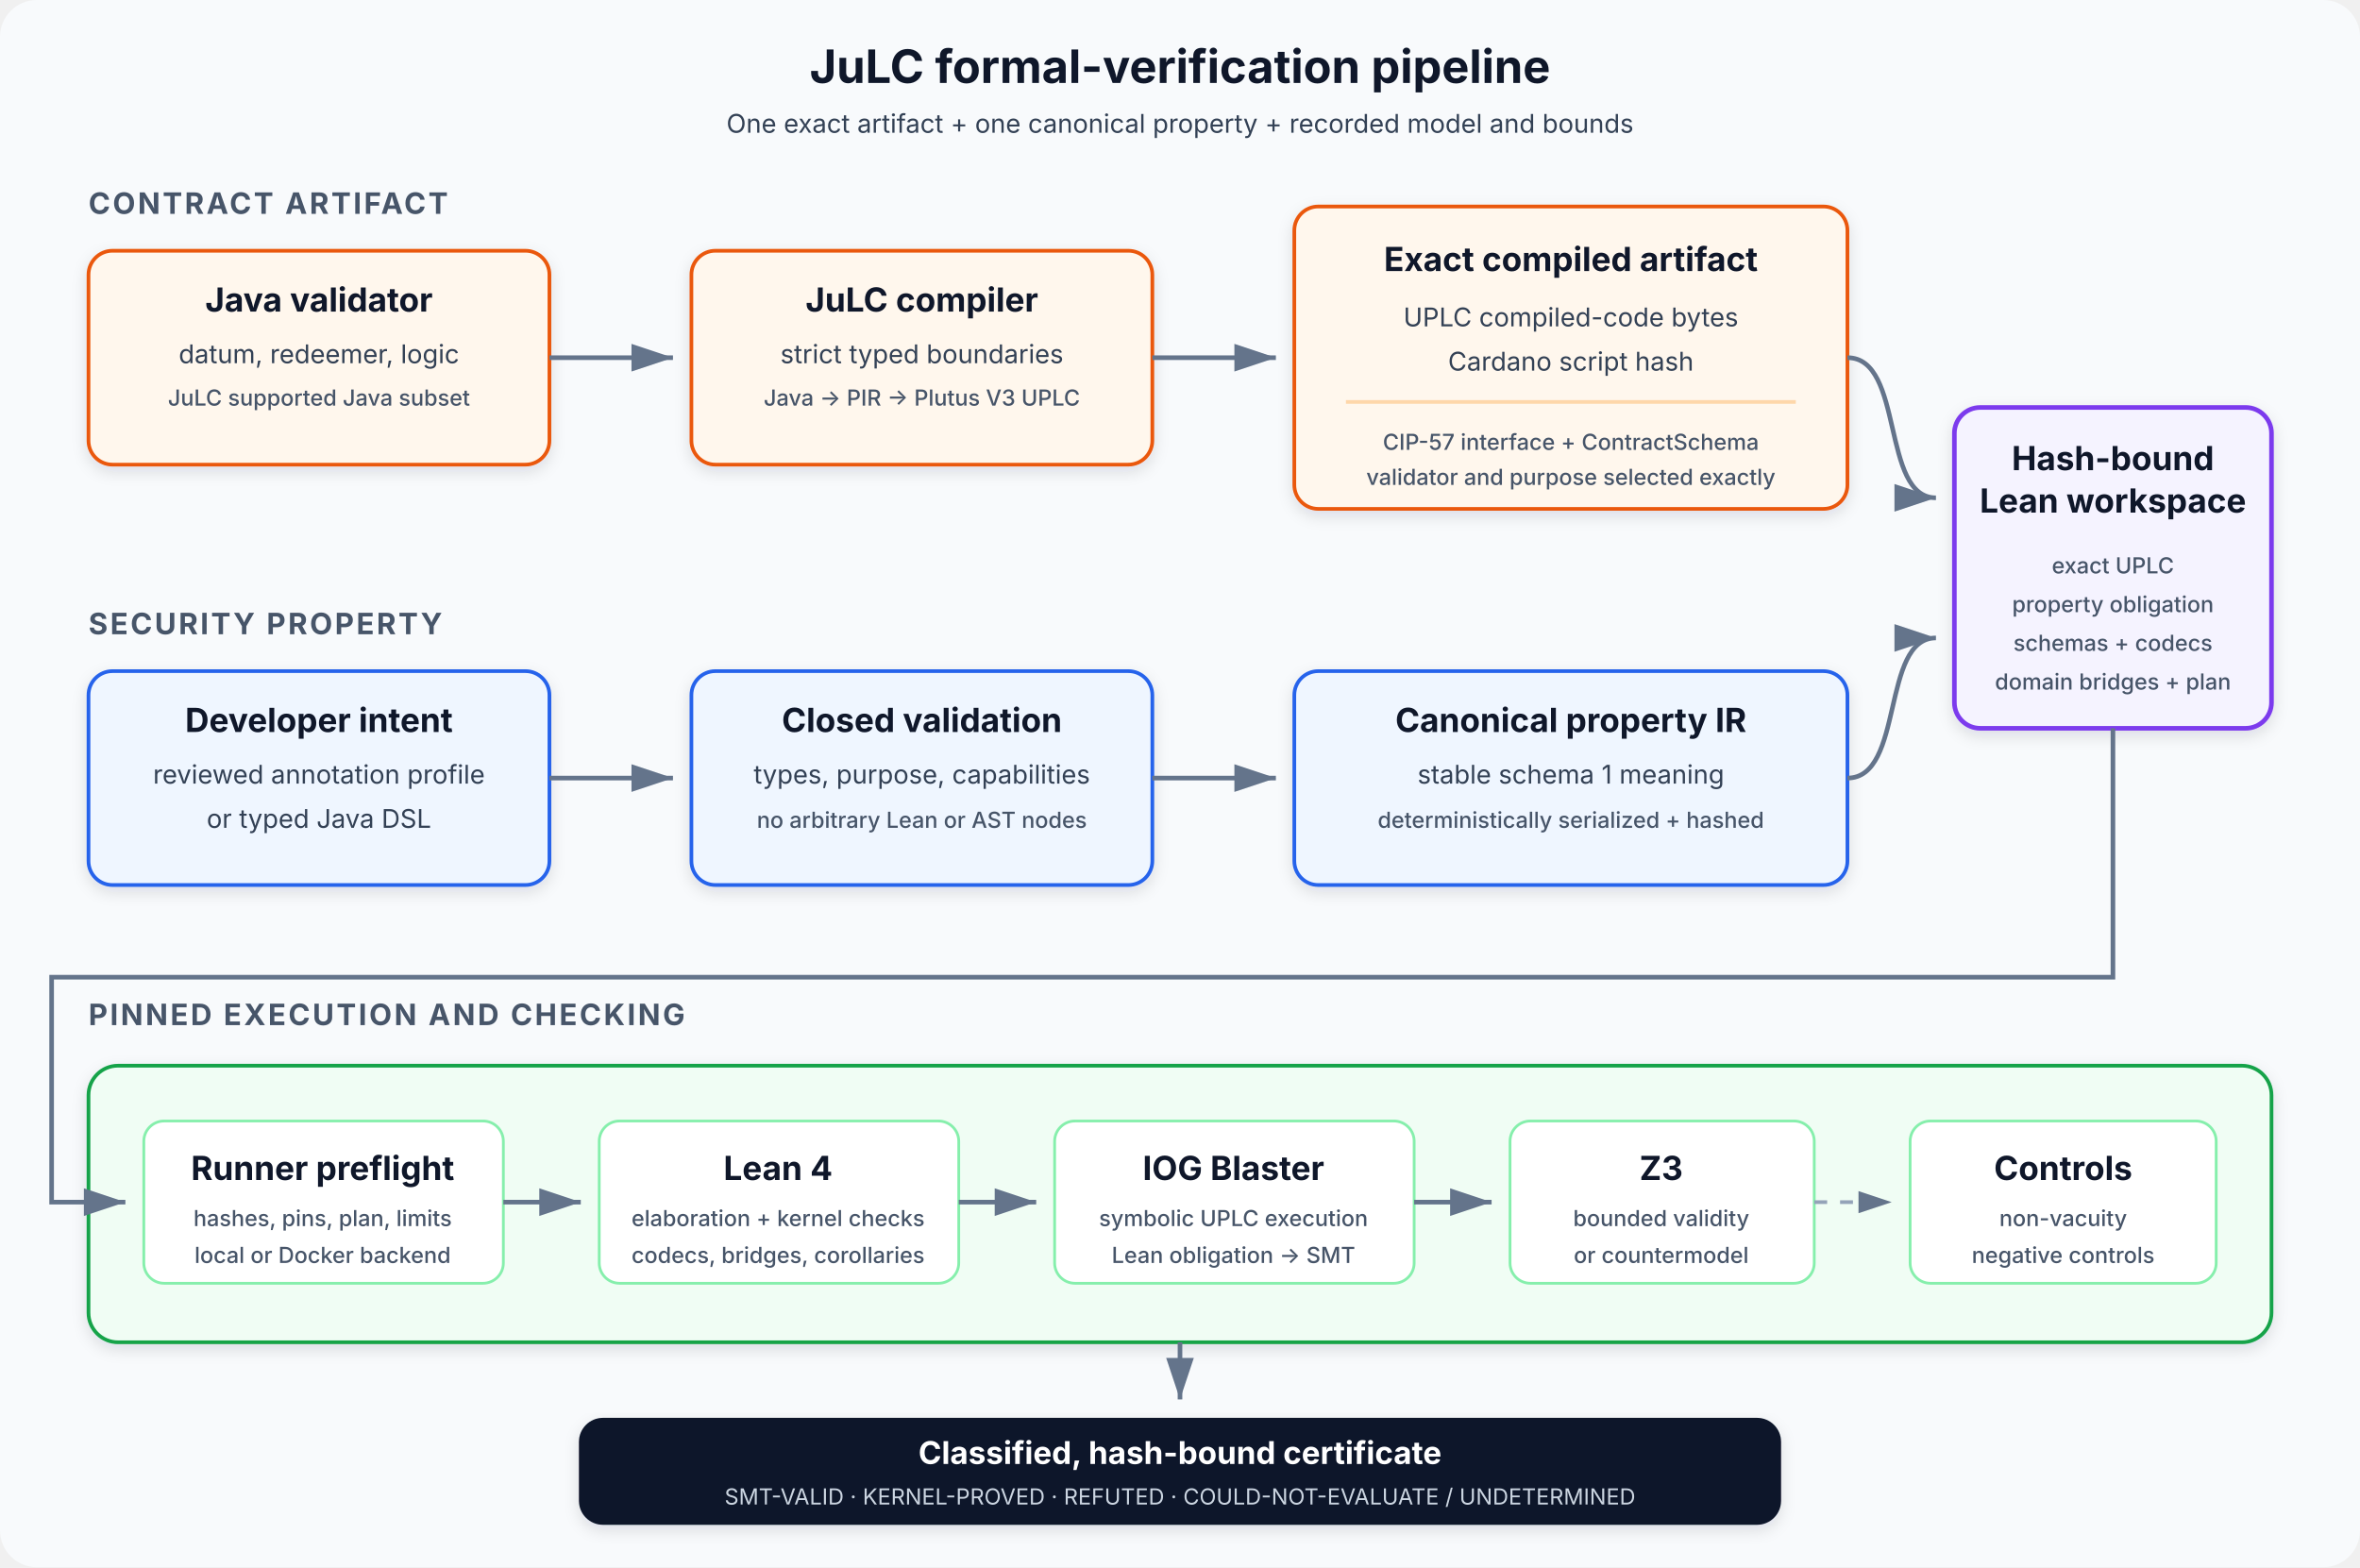
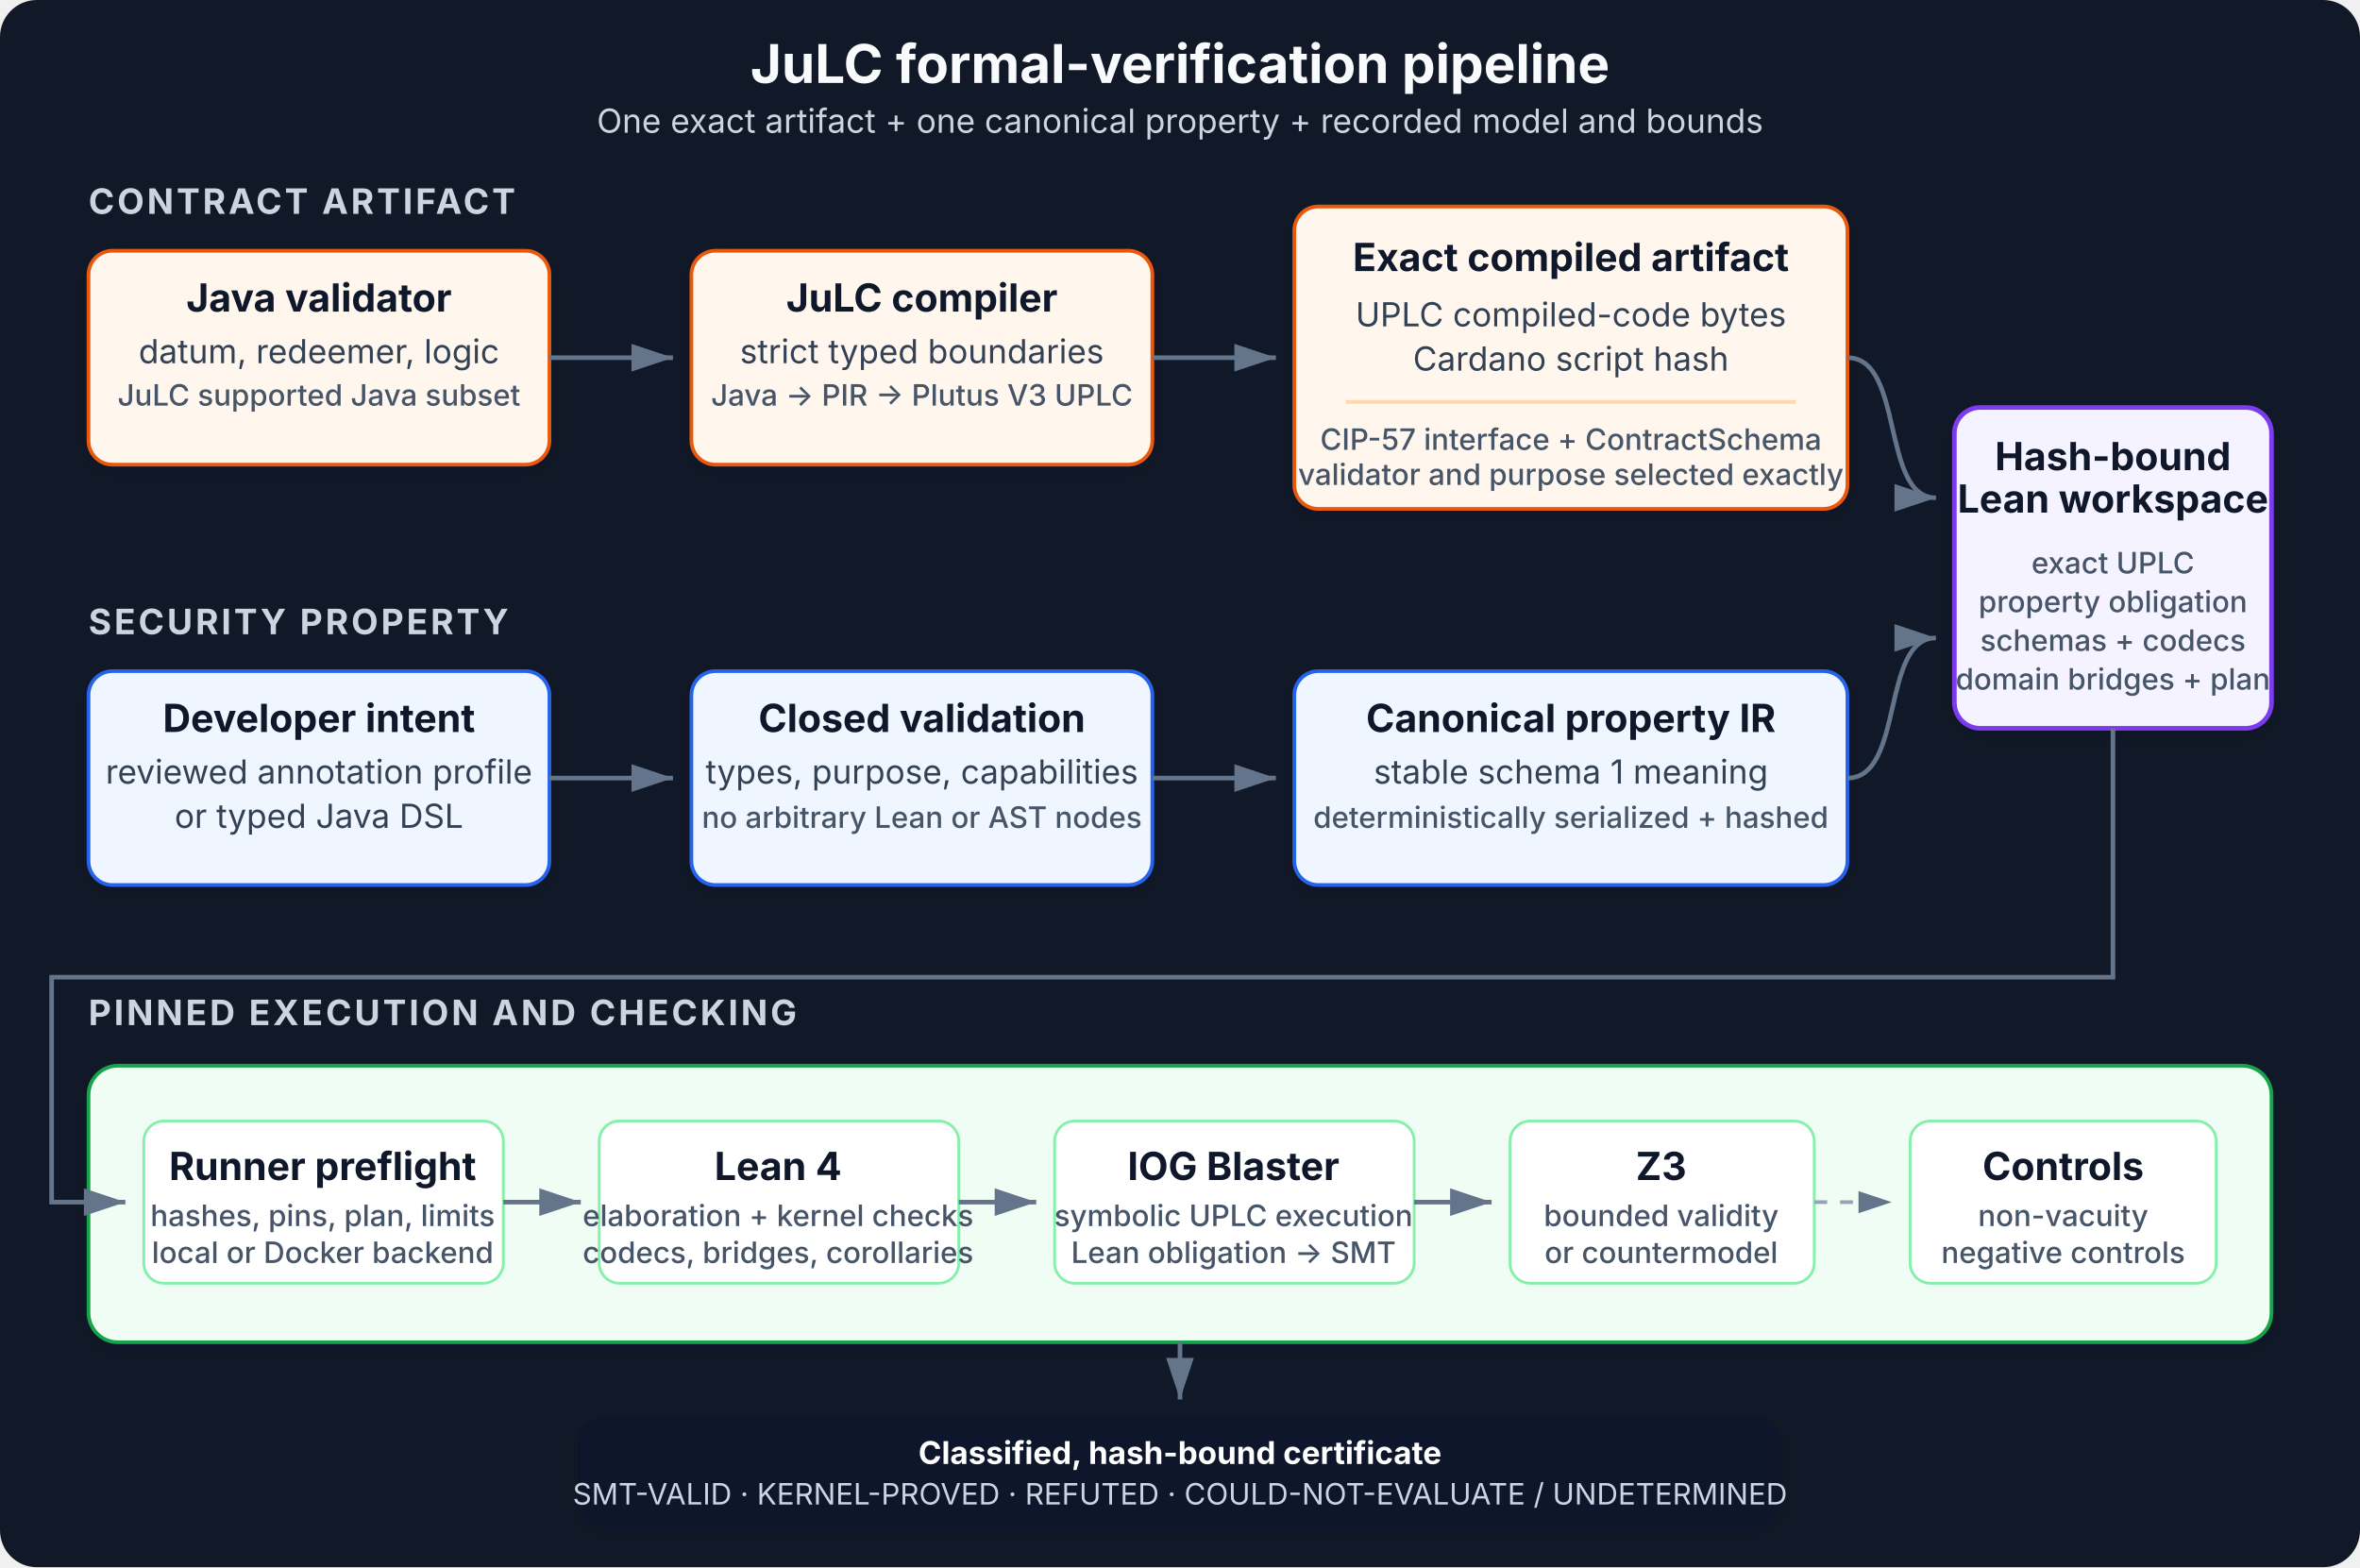
<svg xmlns="http://www.w3.org/2000/svg" width="1280" height="850" viewBox="0 0 1280 850" role="img" aria-labelledby="title desc">
  <defs>
    <marker id="arrow" markerWidth="10" markerHeight="10" refX="9" refY="3" orient="auto" markerUnits="strokeWidth">
      <path d="M0,0 L0,6 L9,3 z" fill="#64748b" />
    </marker>
    <filter id="shadow" x="-10%" y="-10%" width="120%" height="130%">
      <feDropShadow dx="0" dy="3" stdDeviation="4" flood-color="#0f172a" flood-opacity="0.12" />
    </filter>
    <style>
-       .heading { font: 700 25px -apple-system, BlinkMacSystemFont, "Segoe UI", sans-serif; fill: #0f172a; }
-       .section { font: 700 16px -apple-system, BlinkMacSystemFont, "Segoe UI", sans-serif; fill: #475569; letter-spacing: .08em; }
-       .title { font: 700 18px -apple-system, BlinkMacSystemFont, "Segoe UI", sans-serif; fill: #0f172a; }
-       .body { font: 400 14px -apple-system, BlinkMacSystemFont, "Segoe UI", sans-serif; fill: #334155; }
-       .small { font: 500 12px -apple-system, BlinkMacSystemFont, "Segoe UI", sans-serif; fill: #475569; }
+       .heading { font: 700 29px -apple-system, BlinkMacSystemFont, "Segoe UI", sans-serif; fill: #f8fafc; }
+       .subtitle { font: 400 18px -apple-system, BlinkMacSystemFont, "Segoe UI", sans-serif; fill: #cbd5e1; }
+       .section { font: 700 19px -apple-system, BlinkMacSystemFont, "Segoe UI", sans-serif; fill: #cbd5e1; letter-spacing: .08em; }
+       .title { font: 700 21px -apple-system, BlinkMacSystemFont, "Segoe UI", sans-serif; fill: #0f172a; }
+       .body { font: 400 18px -apple-system, BlinkMacSystemFont, "Segoe UI", sans-serif; fill: #334155; }
+       .small { font: 500 16px -apple-system, BlinkMacSystemFont, "Segoe UI", sans-serif; fill: #475569; }
      .arrow { stroke: #64748b; stroke-width: 2.5; fill: none; marker-end: url(#arrow); }
      .dash { stroke: #94a3b8; stroke-width: 2; stroke-dasharray: 7 7; fill: none; marker-end: url(#arrow); }
    </style>
  </defs>
-   <rect width="1280" height="850" rx="20" fill="#f8fafc" />
+   <rect width="1280" height="850" rx="20" fill="#111827" />
  <text x="640" y="45" text-anchor="middle" class="heading">JuLC formal-verification pipeline</text>
-   <text x="640" y="72" text-anchor="middle" class="body">One exact artifact + one canonical property + recorded model and bounds</text>
+   <text x="640" y="72" text-anchor="middle" class="subtitle">One exact artifact + one canonical property + recorded model and bounds</text>
  <text x="48" y="116" class="section">CONTRACT ARTIFACT</text>
  <rect x="48" y="136" width="250" height="116" rx="13" fill="#fff7ed" stroke="#ea580c" stroke-width="2" filter="url(#shadow)" />
  <text x="173" y="169" text-anchor="middle" class="title">Java validator</text>
  <text x="173" y="197" text-anchor="middle" class="body">datum, redeemer, logic</text>
  <text x="173" y="220" text-anchor="middle" class="small">JuLC supported Java subset</text>
  <rect x="375" y="136" width="250" height="116" rx="13" fill="#fff7ed" stroke="#ea580c" stroke-width="2" filter="url(#shadow)" />
  <text x="500" y="169" text-anchor="middle" class="title">JuLC compiler</text>
  <text x="500" y="197" text-anchor="middle" class="body">strict typed boundaries</text>
  <text x="500" y="220" text-anchor="middle" class="small">Java → PIR → Plutus V3 UPLC</text>
  <rect x="702" y="112" width="300" height="164" rx="13" fill="#fff7ed" stroke="#ea580c" stroke-width="2" filter="url(#shadow)" />
  <text x="852" y="147" text-anchor="middle" class="title">Exact compiled artifact</text>
  <text x="852" y="177" text-anchor="middle" class="body">UPLC compiled-code bytes</text>
  <text x="852" y="201" text-anchor="middle" class="body">Cardano script hash</text>
  <line x1="730" y1="218" x2="974" y2="218" stroke="#fed7aa" stroke-width="2" />
  <text x="852" y="244" text-anchor="middle" class="small">CIP-57 interface + ContractSchema</text>
  <text x="852" y="263" text-anchor="middle" class="small">validator and purpose selected exactly</text>
  <path d="M298 194 H365" class="arrow" />
  <path d="M625 194 H692" class="arrow" />
  <text x="48" y="344" class="section">SECURITY PROPERTY</text>
  <rect x="48" y="364" width="250" height="116" rx="13" fill="#eff6ff" stroke="#2563eb" stroke-width="2" filter="url(#shadow)" />
  <text x="173" y="397" text-anchor="middle" class="title">Developer intent</text>
  <text x="173" y="425" text-anchor="middle" class="body">reviewed annotation profile</text>
  <text x="173" y="449" text-anchor="middle" class="body">or typed Java DSL</text>
  <rect x="375" y="364" width="250" height="116" rx="13" fill="#eff6ff" stroke="#2563eb" stroke-width="2" filter="url(#shadow)" />
  <text x="500" y="397" text-anchor="middle" class="title">Closed validation</text>
  <text x="500" y="425" text-anchor="middle" class="body">types, purpose, capabilities</text>
  <text x="500" y="449" text-anchor="middle" class="small">no arbitrary Lean or AST nodes</text>
  <rect x="702" y="364" width="300" height="116" rx="13" fill="#eff6ff" stroke="#2563eb" stroke-width="2" filter="url(#shadow)" />
  <text x="852" y="397" text-anchor="middle" class="title">Canonical property IR</text>
  <text x="852" y="425" text-anchor="middle" class="body">stable schema 1 meaning</text>
  <text x="852" y="449" text-anchor="middle" class="small">deterministically serialized + hashed</text>
  <path d="M298 422 H365" class="arrow" />
  <path d="M625 422 H692" class="arrow" />
  <rect x="1060" y="221" width="172" height="174" rx="14" fill="#f5f3ff" stroke="#7c3aed" stroke-width="2.5" filter="url(#shadow)" />
  <text x="1146" y="255" text-anchor="middle" class="title">Hash-bound</text>
  <text x="1146" y="278" text-anchor="middle" class="title">Lean workspace</text>
  <text x="1146" y="311" text-anchor="middle" class="small">exact UPLC</text>
  <text x="1146" y="332" text-anchor="middle" class="small">property obligation</text>
  <text x="1146" y="353" text-anchor="middle" class="small">schemas + codecs</text>
  <text x="1146" y="374" text-anchor="middle" class="small">domain bridges + plan</text>
  <path d="M1002 194 C1033 194 1020 270 1050 270" class="arrow" />
  <path d="M1002 422 C1033 422 1020 346 1050 346" class="arrow" />
  <text x="48" y="556" class="section">PINNED EXECUTION AND CHECKING</text>
  <rect x="48" y="578" width="1184" height="150" rx="16" fill="#f0fdf4" stroke="#16a34a" stroke-width="2" filter="url(#shadow)" />
  <rect x="78" y="608" width="195" height="88" rx="11" fill="#ffffff" stroke="#86efac" stroke-width="1.5" />
  <text x="175" y="640" text-anchor="middle" class="title">Runner preflight</text>
  <text x="175" y="665" text-anchor="middle" class="small">hashes, pins, plan, limits</text>
  <text x="175" y="685" text-anchor="middle" class="small">local or Docker backend</text>
  <rect x="325" y="608" width="195" height="88" rx="11" fill="#ffffff" stroke="#86efac" stroke-width="1.5" />
  <text x="422" y="640" text-anchor="middle" class="title">Lean 4</text>
  <text x="422" y="665" text-anchor="middle" class="small">elaboration + kernel checks</text>
  <text x="422" y="685" text-anchor="middle" class="small">codecs, bridges, corollaries</text>
  <rect x="572" y="608" width="195" height="88" rx="11" fill="#ffffff" stroke="#86efac" stroke-width="1.5" />
  <text x="669" y="640" text-anchor="middle" class="title">IOG Blaster</text>
  <text x="669" y="665" text-anchor="middle" class="small">symbolic UPLC execution</text>
  <text x="669" y="685" text-anchor="middle" class="small">Lean obligation → SMT</text>
  <rect x="819" y="608" width="165" height="88" rx="11" fill="#ffffff" stroke="#86efac" stroke-width="1.5" />
  <text x="901" y="640" text-anchor="middle" class="title">Z3</text>
  <text x="901" y="665" text-anchor="middle" class="small">bounded validity</text>
  <text x="901" y="685" text-anchor="middle" class="small">or countermodel</text>
  <rect x="1036" y="608" width="166" height="88" rx="11" fill="#ffffff" stroke="#86efac" stroke-width="1.5" />
  <text x="1119" y="640" text-anchor="middle" class="title">Controls</text>
  <text x="1119" y="665" text-anchor="middle" class="small">non-vacuity</text>
  <text x="1119" y="685" text-anchor="middle" class="small">negative controls</text>
  <path d="M273 652 H315" class="arrow" />
  <path d="M520 652 H562" class="arrow" />
  <path d="M767 652 H809" class="arrow" />
  <path d="M984 652 H1026" class="dash" />
  <path d="M1146 395 V530 H28 V652 H68" class="arrow" />
  <rect x="314" y="769" width="652" height="58" rx="13" fill="#0f172a" filter="url(#shadow)" />
  <text x="640" y="794" text-anchor="middle" style="font:700 17px -apple-system, BlinkMacSystemFont, 'Segoe UI', sans-serif; fill:#ffffff">Classified, hash-bound certificate</text>
-   <text x="640" y="816" text-anchor="middle" style="font:400 12px -apple-system, BlinkMacSystemFont, 'Segoe UI', sans-serif; fill:#cbd5e1">SMT-VALID · KERNEL-PROVED · REFUTED · COULD-NOT-EVALUATE / UNDETERMINED</text>
+   <text x="640" y="816" text-anchor="middle" style="font:400 16px -apple-system, BlinkMacSystemFont, 'Segoe UI', sans-serif; fill:#cbd5e1">SMT-VALID · KERNEL-PROVED · REFUTED · COULD-NOT-EVALUATE / UNDETERMINED</text>
  <path d="M640 728 V759" class="arrow" />
</svg>
